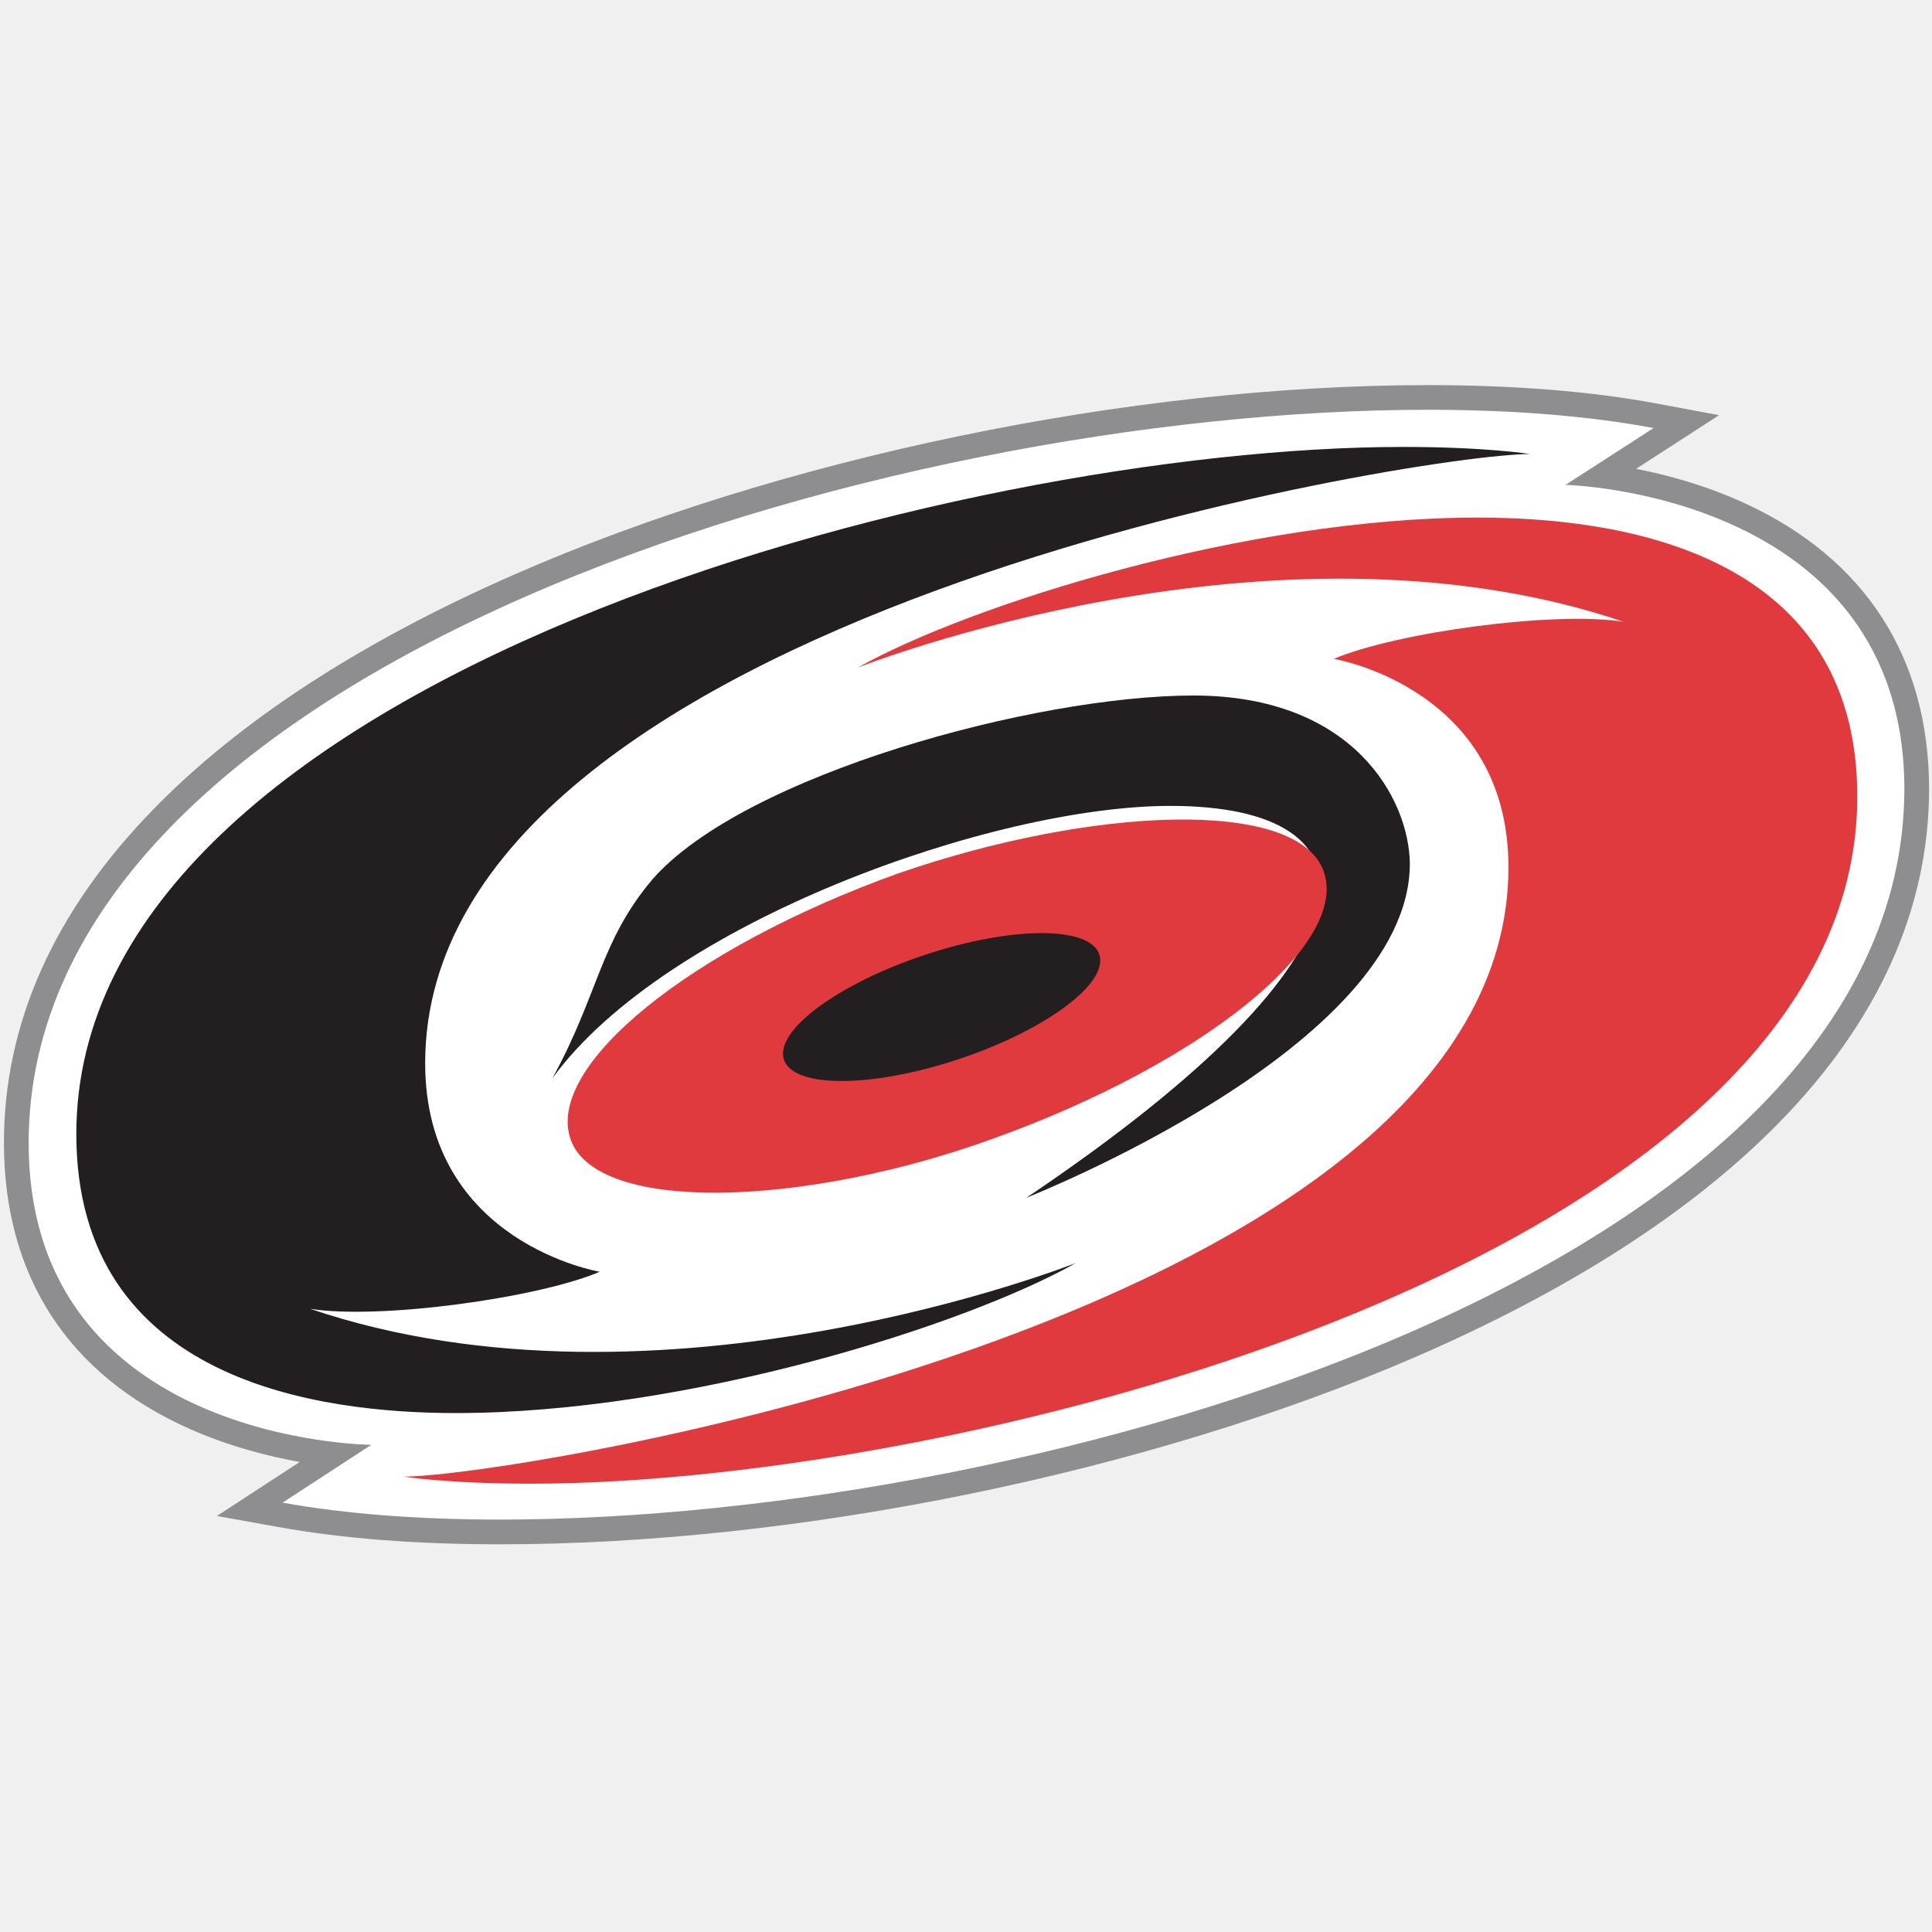
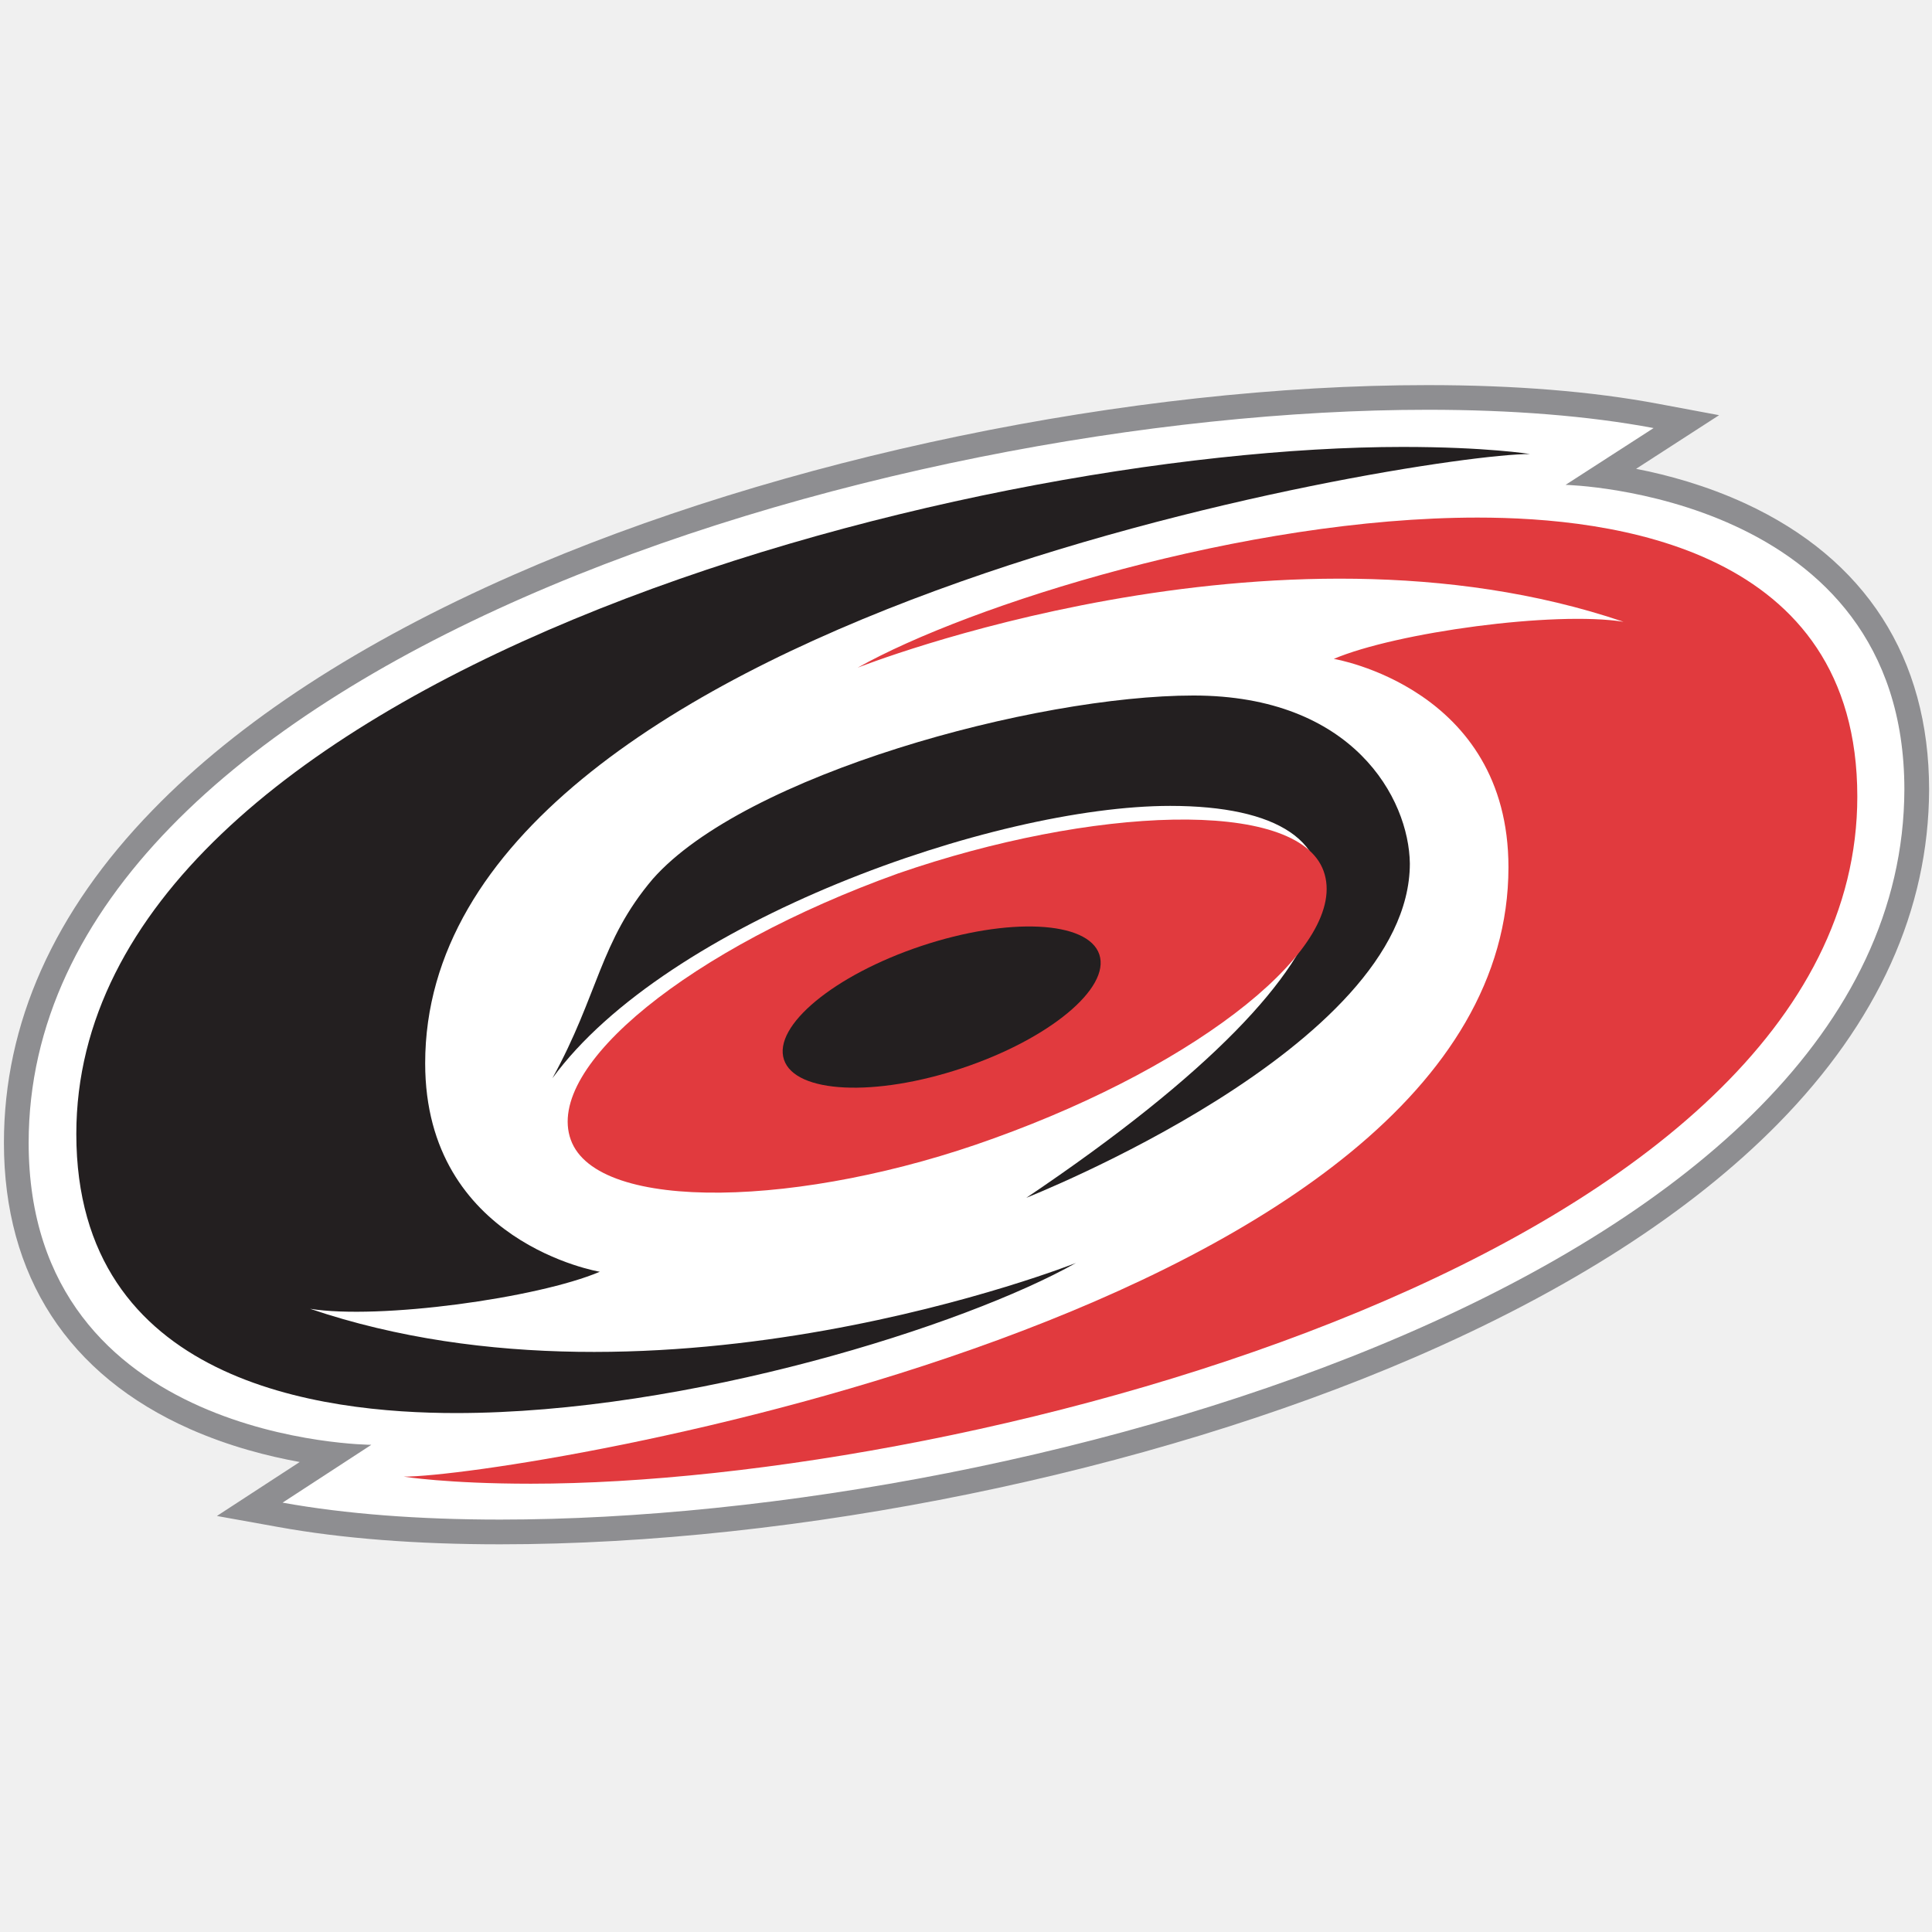
<svg xmlns="http://www.w3.org/2000/svg" width="30px" height="30px" viewBox="0 0 30 30" version="1.1">
  <defs />
-   <g id="Page-1" stroke="none" stroke-width="1" fill="none" fill-rule="evenodd">
-     <g id="hurricanes">
-       <g transform="translate(0, 5)" id="Page-1">
-         <g>
-           <g id="Artboard-Copy">
-             <g id="hurricanes" transform="translate(0, 0.5)">
-               <g id="Page-1">
-                 <g id="Artboard">
-                   <g id="Layer_6" transform="translate(0, 0.445946)">
-                     <g id="Layer_2">
-                       <g id="Group">
-                         <path d="M7.766,17.842 C6.479,17.842 5.331,17.753 4.354,17.576 L3.878,17.491 L4.283,17.227 L5.183,16.64 C4.659,16.579 3.847,16.431 3.028,16.068 C1.762,15.507 0.253,14.311 0.253,11.799 C0.253,9.999 1.012,8.305 2.509,6.764 C3.83,5.406 5.694,4.192 8.05,3.157 C12.166,1.349 17.577,0.225 22.171,0.225 C23.504,0.225 24.696,0.322 25.712,0.512 L26.186,0.601 L25.781,0.863 L24.883,1.442 C25.401,1.511 26.207,1.671 27.021,2.047 C28.272,2.624 29.763,3.833 29.763,6.314 C29.757,8.129 28.986,9.829 27.471,11.369 C26.138,12.724 24.258,13.931 21.883,14.958 C17.765,16.737 12.356,17.842 7.766,17.842 L7.766,17.842 L7.766,17.842 L7.766,17.842 Z" id="Shape" fill="#FFFFFF" />
-                         <path d="M22.171,0.417 C23.473,0.417 24.664,0.511 25.677,0.701 L24.31,1.583 C24.31,1.583 29.571,1.707 29.571,6.314 C29.547,13.778 16.158,17.65 7.766,17.65 C6.507,17.65 5.36,17.563 4.388,17.387 L5.766,16.489 C5.766,16.489 0.445,16.462 0.445,11.8 C0.445,4.398 13.689,0.417 22.171,0.417 L22.171,0.417 L22.171,0.417 Z M22.171,0.034 C17.552,0.034 12.112,1.163 7.973,2.981 C5.594,4.026 3.709,5.254 2.372,6.631 C0.838,8.208 0.061,9.947 0.061,11.799 C0.061,13.869 1.06,15.406 2.95,16.244 C3.558,16.513 4.162,16.667 4.654,16.756 L4.178,17.066 L3.368,17.594 L4.319,17.765 C5.308,17.944 6.468,18.034 7.766,18.034 C12.381,18.034 17.819,16.923 21.959,15.134 C24.357,14.097 26.258,12.876 27.608,11.504 C29.159,9.927 29.949,8.181 29.955,6.316 C29.955,4.27 28.968,2.734 27.101,1.872 C26.496,1.593 25.894,1.429 25.405,1.334 L25.885,1.024 L26.694,0.501 L25.747,0.324 C24.72,0.131 23.516,0.034 22.171,0.034 L22.171,0.034 L22.171,0.034 L22.171,0.034 Z" id="Shape" fill="#8E8E91" />
-                       </g>
-                     </g>
-                     <g id="Layer_3" transform="translate(1.081081, 0.945946)" fill="#231F20">
-                       <path d="M22.676,0.158 C22.676,0.158 21.999,0.048 20.701,0.048 C13.833,0.048 0.104,3.629 0.104,10.716 C0.104,14.583 3.917,15.05 6.001,15.05 C9.603,15.05 13.9,13.692 15.627,12.719 C15.627,12.719 9.182,15.278 3.734,13.431 C4.804,13.603 7.263,13.267 8.233,12.856 C8.233,12.856 5.521,12.408 5.521,9.619 C5.521,2.659 20.948,0.158 22.676,0.158 L22.676,0.158 L22.676,0.158 Z" id="Shape" />
-                       <path d="M7.496,9.852 C8.213,8.55 8.232,7.727 9.054,6.758 C10.482,5.136 14.997,3.908 17.451,3.908 C19.929,3.908 20.797,5.507 20.811,6.516 C20.811,9.377 14.844,11.708 14.855,11.708 C20.61,7.837 20.409,5.622 17.091,5.622 C14.349,5.622 9.265,7.425 7.496,9.852 L7.496,9.852 L7.496,9.852 Z" id="Shape" />
-                     </g>
-                     <g id="Layer_4" transform="translate(6.216216, 2.027027)" fill="#E13A3E">
-                       <path d="M0.052,14.956 C0.052,14.956 0.729,15.066 2.027,15.066 C8.895,15.066 22.624,11.484 22.624,4.397 C22.624,0.53 18.811,0.064 16.727,0.064 C13.125,0.064 8.828,1.422 7.101,2.395 C7.101,2.395 13.546,-0.165 18.994,1.682 C17.923,1.511 15.465,1.846 14.495,2.258 C14.495,2.258 17.207,2.706 17.207,5.494 C17.207,12.454 1.78,14.956 0.052,14.956 L0.052,14.956 L0.052,14.956 Z" id="Shape" />
-                     </g>
-                     <g id="Layer_5" transform="translate(8.783784, 6.756757)">
-                       <path d="M11.769,0.824 C11.358,-0.32 8.155,-0.176 5.162,0.86 C1.944,2.016 -0.332,3.852 0.079,4.996 C0.49,6.14 3.692,6.049 6.649,4.974 C9.866,3.817 12.18,1.968 11.769,0.824 L11.769,0.824 L11.769,0.824 Z" id="Shape" fill="#E13A3E" />
-                       <ellipse id="Oval" fill="#231F20" transform="translate(5.837967, 2.935141) rotate(-18.44582) translate(-5.837967, -2.935141) " cx="5.838" cy="2.935" rx="2.581" ry="0.851" />
-                     </g>
-                   </g>
-                 </g>
-               </g>
-             </g>
-           </g>
-         </g>
+   <g id="hurricanes" stroke="none" stroke-width="1" fill="none" fill-rule="evenodd">
+     <g id="Layer_2" transform="translate(0, 5.945946)">
+       <g id="Group">
+         <path d="M7.766,17.842 C6.479,17.842 5.331,17.753 4.354,17.576 L3.878,17.491 L4.283,17.227 L5.183,16.64 C4.659,16.579 3.847,16.431 3.028,16.068 C1.762,15.507 0.253,14.311 0.253,11.799 C0.253,9.999 1.012,8.305 2.509,6.764 C3.83,5.406 5.694,4.192 8.05,3.157 C12.166,1.349 17.577,0.225 22.171,0.225 C23.504,0.225 24.696,0.322 25.712,0.512 L26.186,0.601 L25.781,0.863 L24.883,1.442 C25.401,1.511 26.207,1.671 27.021,2.047 C28.272,2.624 29.763,3.833 29.763,6.314 C29.757,8.129 28.986,9.829 27.471,11.369 C26.138,12.724 24.258,13.931 21.883,14.958 C17.765,16.737 12.356,17.842 7.766,17.842 L7.766,17.842 L7.766,17.842 L7.766,17.842 Z" id="Shape" fill="#FFFFFF" />
+         <path d="M22.171,0.417 C23.473,0.417 24.664,0.511 25.677,0.701 L24.31,1.583 C24.31,1.583 29.571,1.707 29.571,6.314 C29.547,13.778 16.158,17.65 7.766,17.65 C6.507,17.65 5.36,17.563 4.388,17.387 L5.766,16.489 C5.766,16.489 0.445,16.462 0.445,11.8 C0.445,4.398 13.689,0.417 22.171,0.417 L22.171,0.417 L22.171,0.417 Z M22.171,0.034 C17.552,0.034 12.112,1.163 7.973,2.981 C5.594,4.026 3.709,5.254 2.372,6.631 C0.838,8.208 0.061,9.947 0.061,11.799 C0.061,13.869 1.06,15.406 2.95,16.244 C3.558,16.513 4.162,16.667 4.654,16.756 L4.178,17.066 L3.368,17.594 L4.319,17.765 C5.308,17.944 6.468,18.034 7.766,18.034 C12.381,18.034 17.819,16.923 21.959,15.134 C24.357,14.097 26.258,12.876 27.608,11.504 C29.159,9.927 29.949,8.181 29.955,6.316 C29.955,4.27 28.968,2.734 27.101,1.872 C26.496,1.593 25.894,1.429 25.405,1.334 L25.885,1.024 L26.694,0.501 L25.747,0.324 C24.72,0.131 23.516,0.034 22.171,0.034 L22.171,0.034 L22.171,0.034 L22.171,0.034 Z" id="Shape" fill="#8E8E91" />
      </g>
    </g>
+     <g id="Layer_3" transform="translate(1.081081, 6.891892)" fill="#231F20">
+       <path d="M22.676,0.158 C22.676,0.158 21.999,0.048 20.701,0.048 C13.833,0.048 0.104,3.629 0.104,10.716 C0.104,14.583 3.917,15.05 6.001,15.05 C9.603,15.05 13.9,13.692 15.627,12.719 C15.627,12.719 9.182,15.278 3.734,13.431 C4.804,13.603 7.263,13.267 8.233,12.856 C8.233,12.856 5.521,12.408 5.521,9.619 C5.521,2.659 20.948,0.158 22.676,0.158 L22.676,0.158 L22.676,0.158 Z" id="Shape" />
+       <path d="M7.496,9.852 C8.213,8.55 8.232,7.727 9.054,6.758 C10.482,5.136 14.997,3.908 17.451,3.908 C19.929,3.908 20.797,5.507 20.811,6.516 C20.811,9.377 14.844,11.708 14.855,11.708 C20.61,7.837 20.409,5.622 17.091,5.622 C14.349,5.622 9.265,7.425 7.496,9.852 L7.496,9.852 L7.496,9.852 Z" id="Shape" />
+     </g>
+     <g id="Layer_4" transform="translate(6.216216, 7.972973)" fill="#E13A3E">
+       <path d="M0.052,14.956 C0.052,14.956 0.729,15.066 2.027,15.066 C8.895,15.066 22.624,11.484 22.624,4.397 C22.624,0.53 18.811,0.064 16.727,0.064 C13.125,0.064 8.828,1.422 7.101,2.395 C7.101,2.395 13.546,-0.165 18.994,1.682 C17.923,1.511 15.465,1.846 14.495,2.258 C14.495,2.258 17.207,2.706 17.207,5.494 C17.207,12.454 1.78,14.956 0.052,14.956 L0.052,14.956 L0.052,14.956 Z" id="Shape" />
+     </g>
+     <path d="M20.553,13.526 C20.142,12.383 16.939,12.527 13.945,13.563 C10.728,14.719 8.451,16.554 8.863,17.698 C9.274,18.842 12.476,18.751 15.432,17.676 C18.649,16.52 20.964,14.67 20.553,13.526 L20.553,13.526 L20.553,13.526 Z" id="Shape" fill="#E13A3E" />
+     <ellipse id="Oval" fill="#231F20" transform="translate(14.62175, 15.63784) rotate(-18.44582) translate(-14.62175, -15.63784) " cx="14.622" cy="15.638" rx="2.581" ry="1" />
+     <g id="Layer_5" transform="translate(11.78378, 13.7027)" />
  </g>
</svg>
